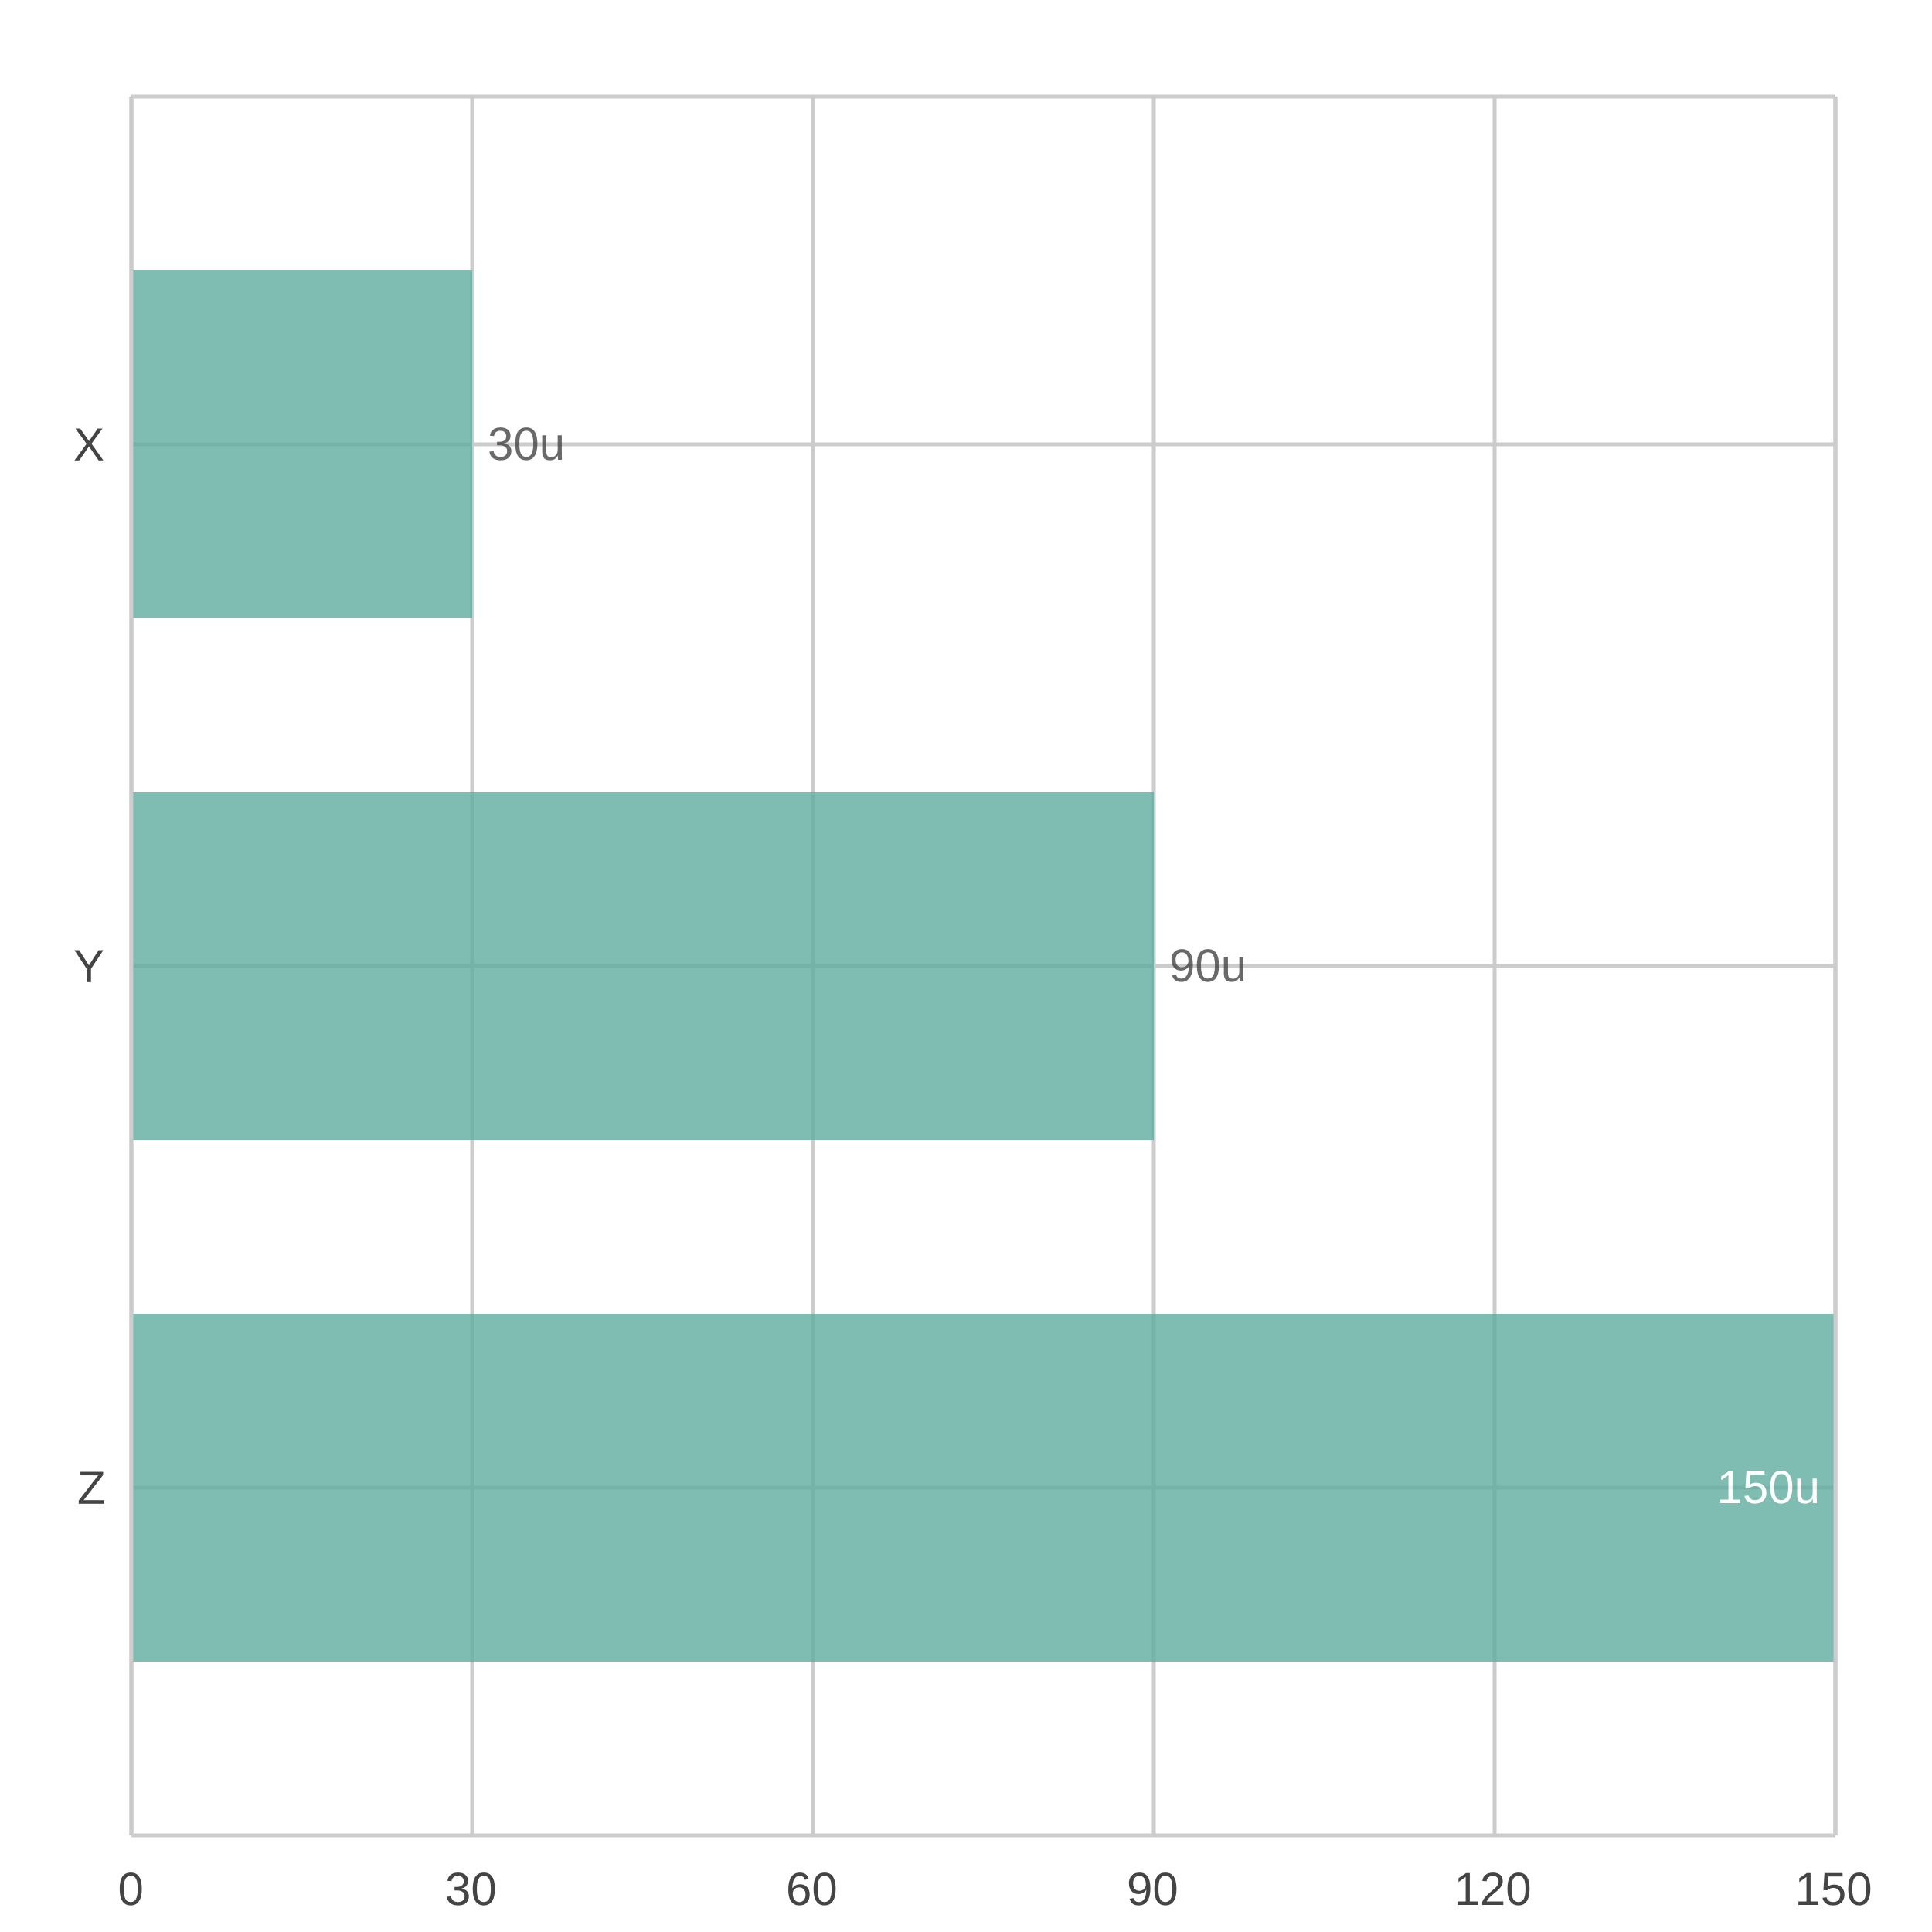
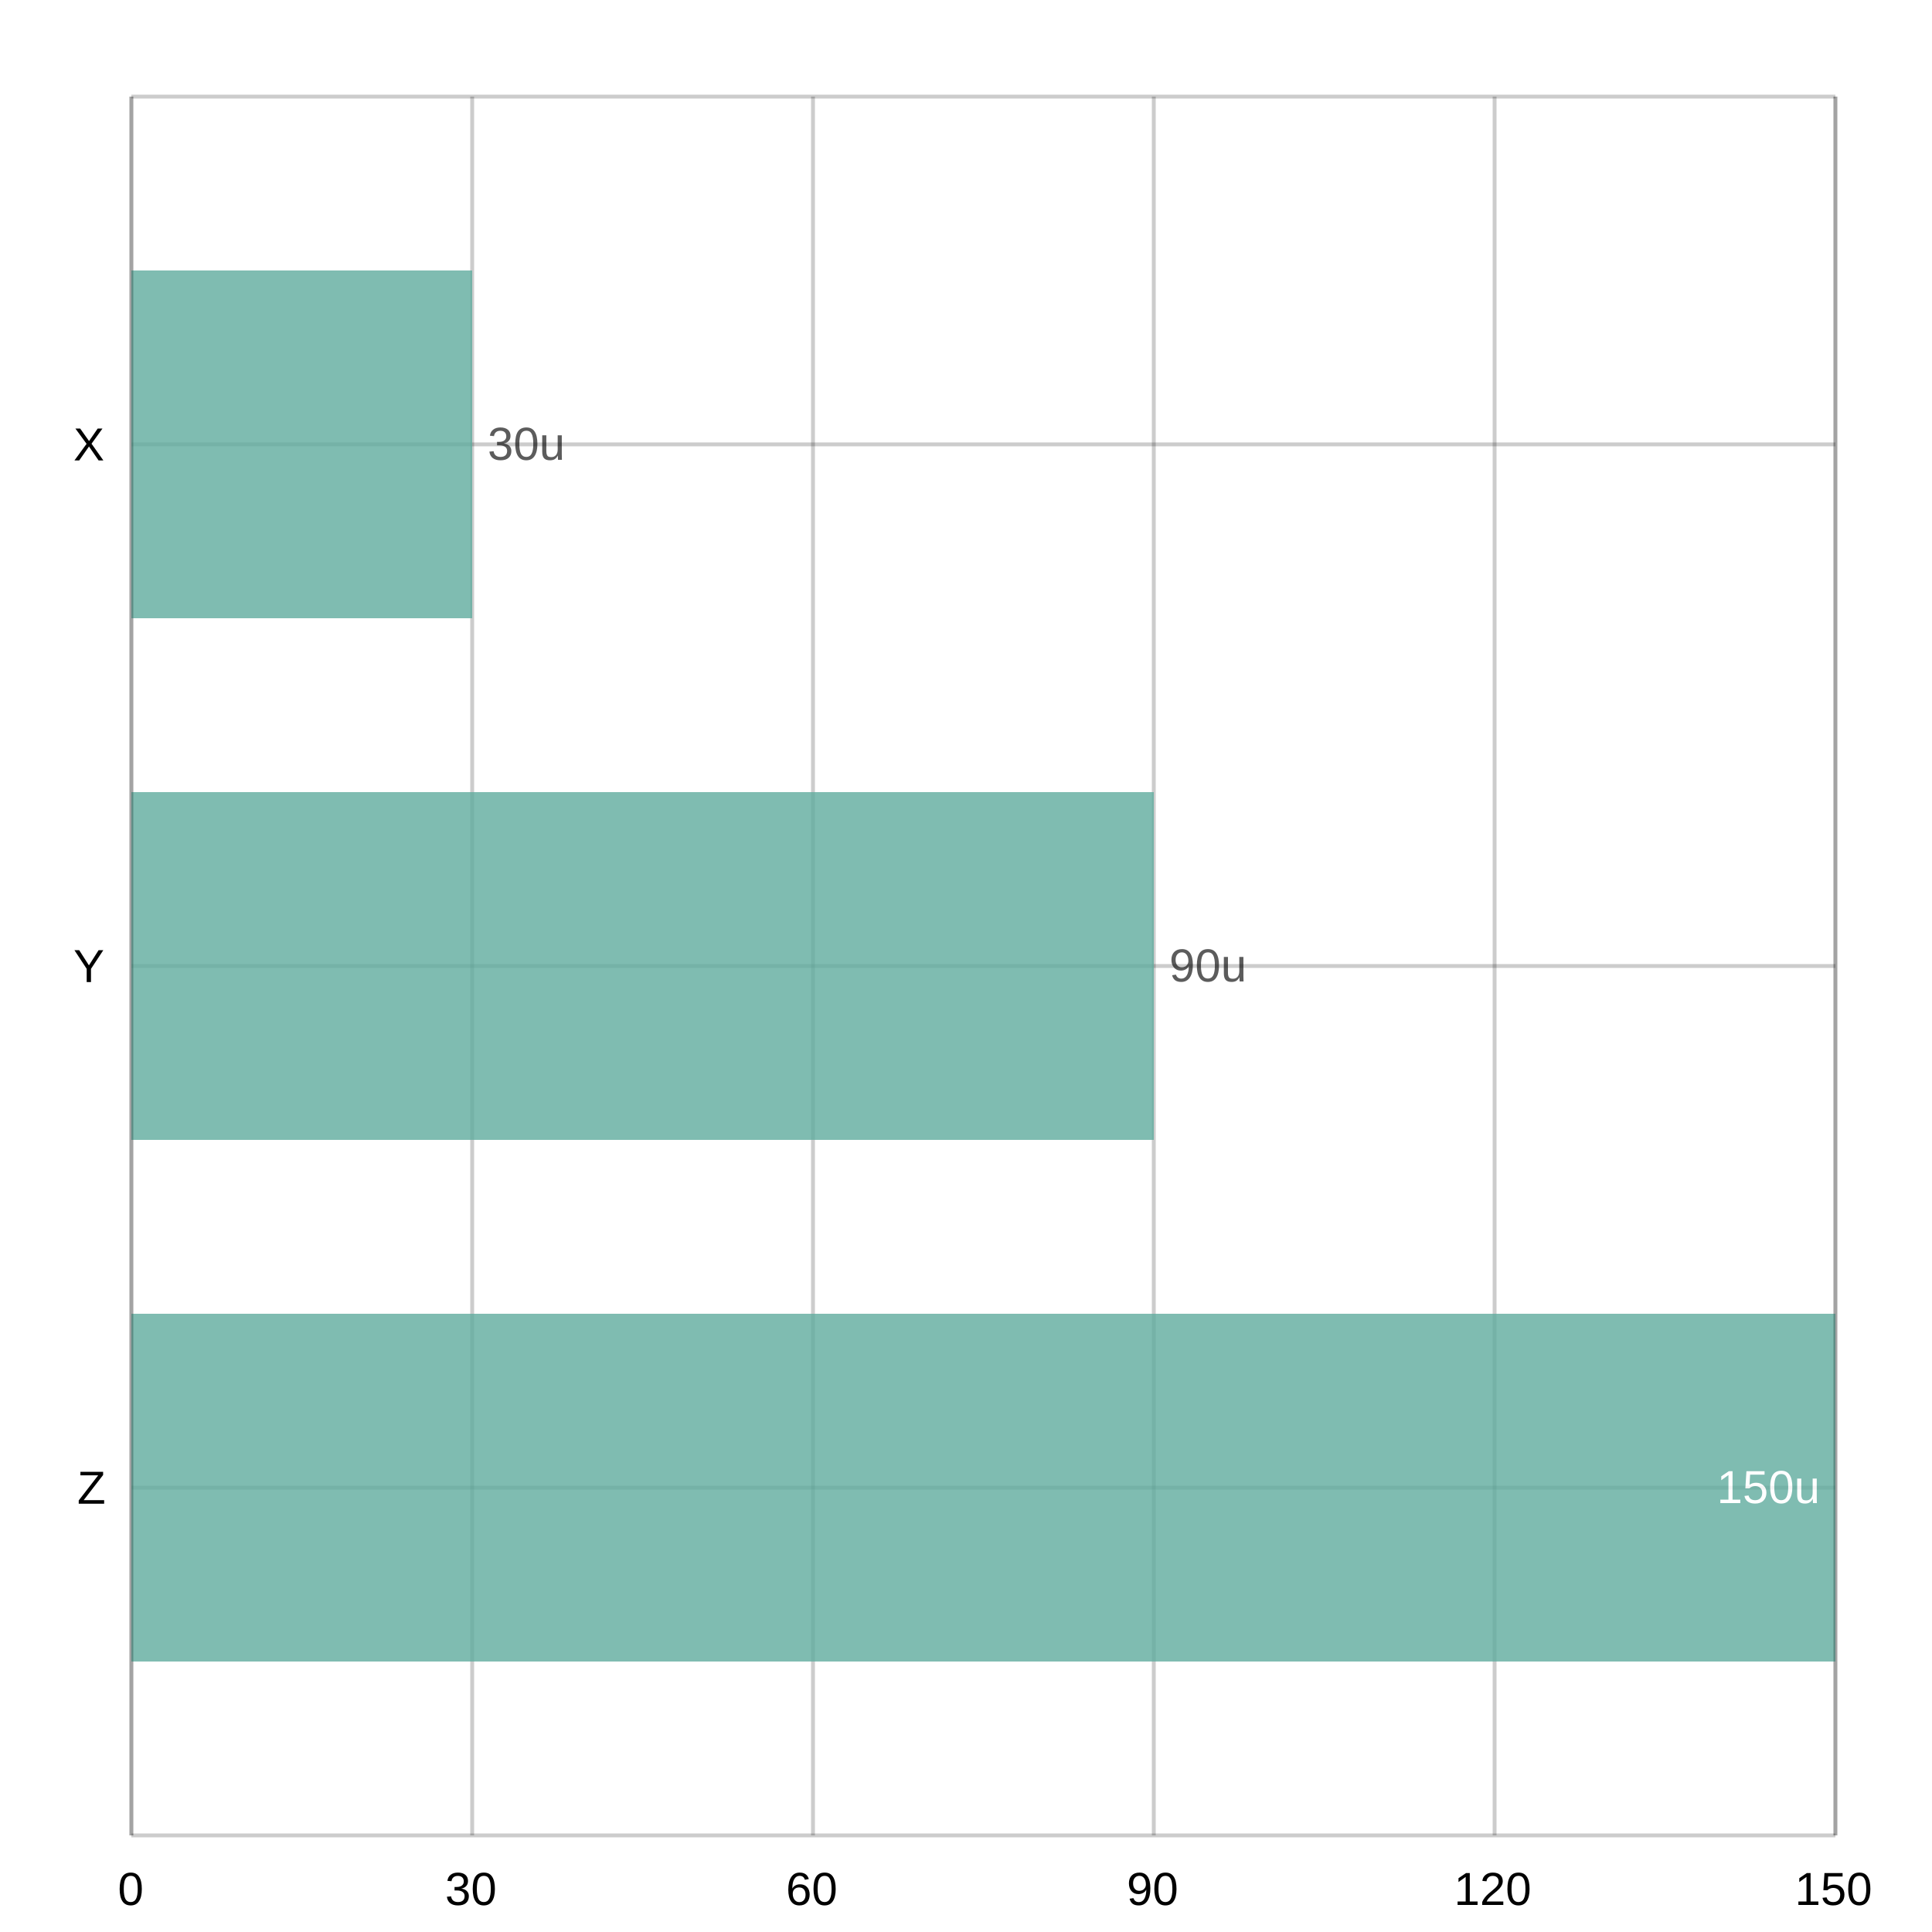
<svg xmlns="http://www.w3.org/2000/svg" width="500" height="500" viewBox="0 0 500 500">
  <path fill="#FFFFFF" d="M0 0 h500 v500 h-500 v-500Z" />
  <defs>
    <clipPath id="plot-clip">
      <rect x="0" y="0" width="441.0" height="450.0" />
    </clipPath>
  </defs>
  <g>
-     <path stroke="#CCCCCC" stroke-dasharray="None" d="M0 90.0 h441.0 M0 225.0 h441.0 M0 360.0 h441.0" transform="translate(34.0, 25.0)" />
-     <g font-size="12" font-family="Arial" fill="#444444" transform="translate(28.0, 25.0)">
+     <path stroke="#00000033" stroke-dasharray="None" d="M0 90.0 h441.0 M0 225.0 h441.0 M0 360.0 h441.0" transform="translate(34.0, 25.0)" />
+     <g font-size="12" font-family="Arial" fill="#000000ff" transform="translate(28.0, 25.0)">
      <text x="0" y="90.0" dominant-baseline="central" transform="translate(-9, 0)">X</text>
      <text x="0" y="225.0" dominant-baseline="central" transform="translate(-9, 0)">Y</text>
      <text x="0" y="360.0" dominant-baseline="central" transform="translate(-8, 0)">Z</text>
    </g>
  </g>
  <g>
-     <path stroke="#CCCCCC" stroke-dasharray="None" d="M441.0 0 v450.0 M352.8 0 v450.0 M264.6 0 v450.0 M176.4 0 v450.0 M88.2 0 v450.0 M0.0 0 v450.0" transform="translate(34.0, 25.0)" />
-     <g font-size="12" font-family="Arial" fill="#444444" transform="translate(34.0, 43.0)">
+     <path stroke="#00000033" stroke-dasharray="None" d="M441.0 0 v450.0 M352.8 0 v450.0 M264.6 0 v450.0 M176.4 0 v450.0 M88.2 0 v450.0 M0.0 0 v450.0" transform="translate(34.0, 25.0)" />
+     <g font-size="12" font-family="Arial" fill="#000000ff" transform="translate(34.0, 43.0)">
      <text x="441.0" y="450.0" transform="translate(-10.5, 0)">150</text>
      <text x="352.8" y="450.0" transform="translate(-10.5, 0)">120</text>
      <text x="264.6" y="450.0" transform="translate(-7.0, 0)">90</text>
      <text x="176.4" y="450.0" transform="translate(-7.0, 0)">60</text>
      <text x="88.2" y="450.0" transform="translate(-7.0, 0)">30</text>
      <text x="0.0" y="450.0" transform="translate(-3.5, 0)">0</text>
    </g>
  </g>
  <g>
    <g opacity="0.8" transform="translate(34.0, 25.0)">
      <path d="M0.0 45.0 h88.2 v90.0 h-88.2 v-90.0Z M0.0 180.0 h264.6 v90.0 h-264.6 v-90.0Z M0.0 315.0 h441.0 v90.0 h-441.0 v-90.0Z" fill="#5fab9e" />
-       <text x="92.2" y="94.0" fill="#444444" font-size="12" font-family="Arial" text-anchor="start">30u</text>
-       <text x="268.6" y="229.0" fill="#444444" font-size="12" font-family="Arial" text-anchor="start">90u</text>
+       <text x="92.2" y="94.0" fill="#000000cc" font-size="12" font-family="Arial" text-anchor="start">30u</text>
+       <text x="268.6" y="229.0" fill="#000000cc" font-size="12" font-family="Arial" text-anchor="start">90u</text>
      <text x="437.0" y="364.0" fill="#ffffff" font-size="12" font-family="Arial" text-anchor="end">150u</text>
    </g>
-     <path stroke="#CCCCCC" stroke-dasharray="None" d="M0 450.0 h441.0" transform="translate(34.0, 25.0)" />
-     <path stroke="#CCCCCC" stroke-dasharray="None" d="M0 0 h441.0" transform="translate(34.0, 25.0)" />
-     <path stroke="#CCCCCC" stroke-dasharray="None" d="M0 0 v450.0" transform="translate(34.0, 25.0)" />
-     <path stroke="#CCCCCC" stroke-dasharray="None" d="M441.0 0 v450.0" transform="translate(34.0, 25.0)" />
+     <path stroke="#00000033" stroke-dasharray="None" d="M0 450.0 h441.0" transform="translate(34.0, 25.0)" />
+     <path stroke="#00000033" stroke-dasharray="None" d="M0 0 h441.0" transform="translate(34.0, 25.0)" />
+     <path stroke="#00000033" stroke-dasharray="None" d="M0 0 v450.0" transform="translate(34.0, 25.0)" />
+     <path stroke="#00000033" stroke-dasharray="None" d="M441.0 0 v450.0" transform="translate(34.0, 25.0)" />
  </g>
</svg>
